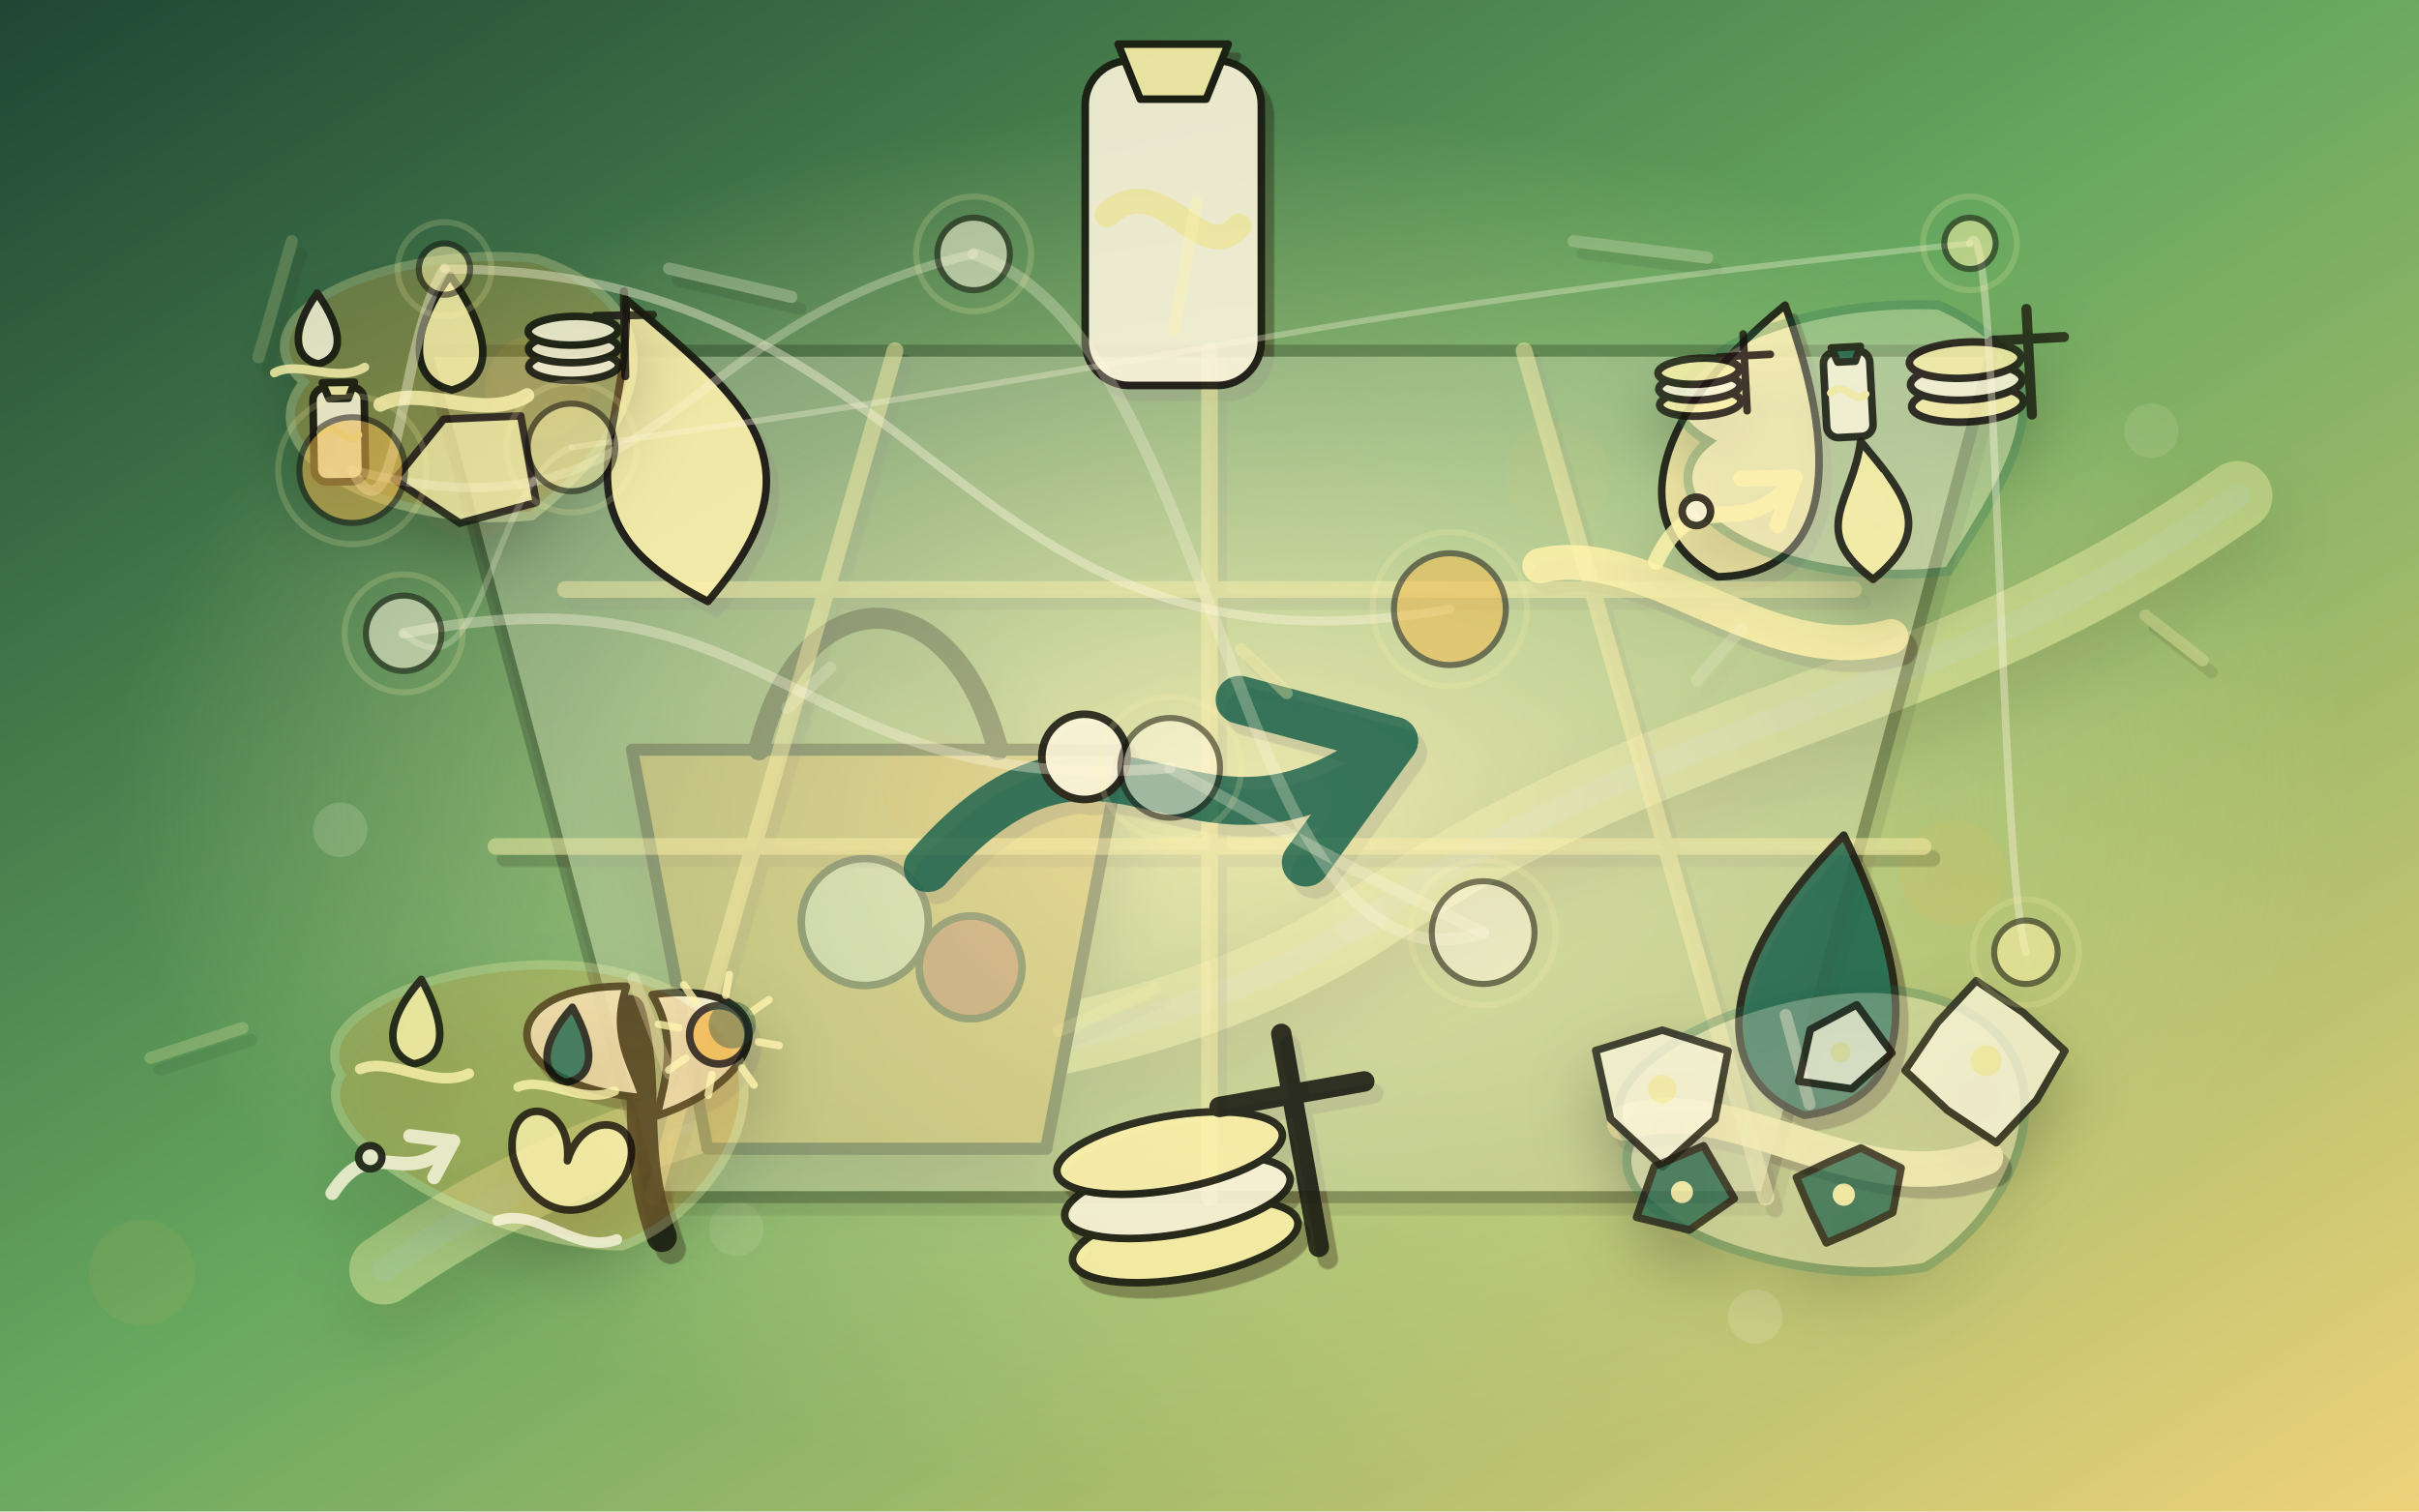
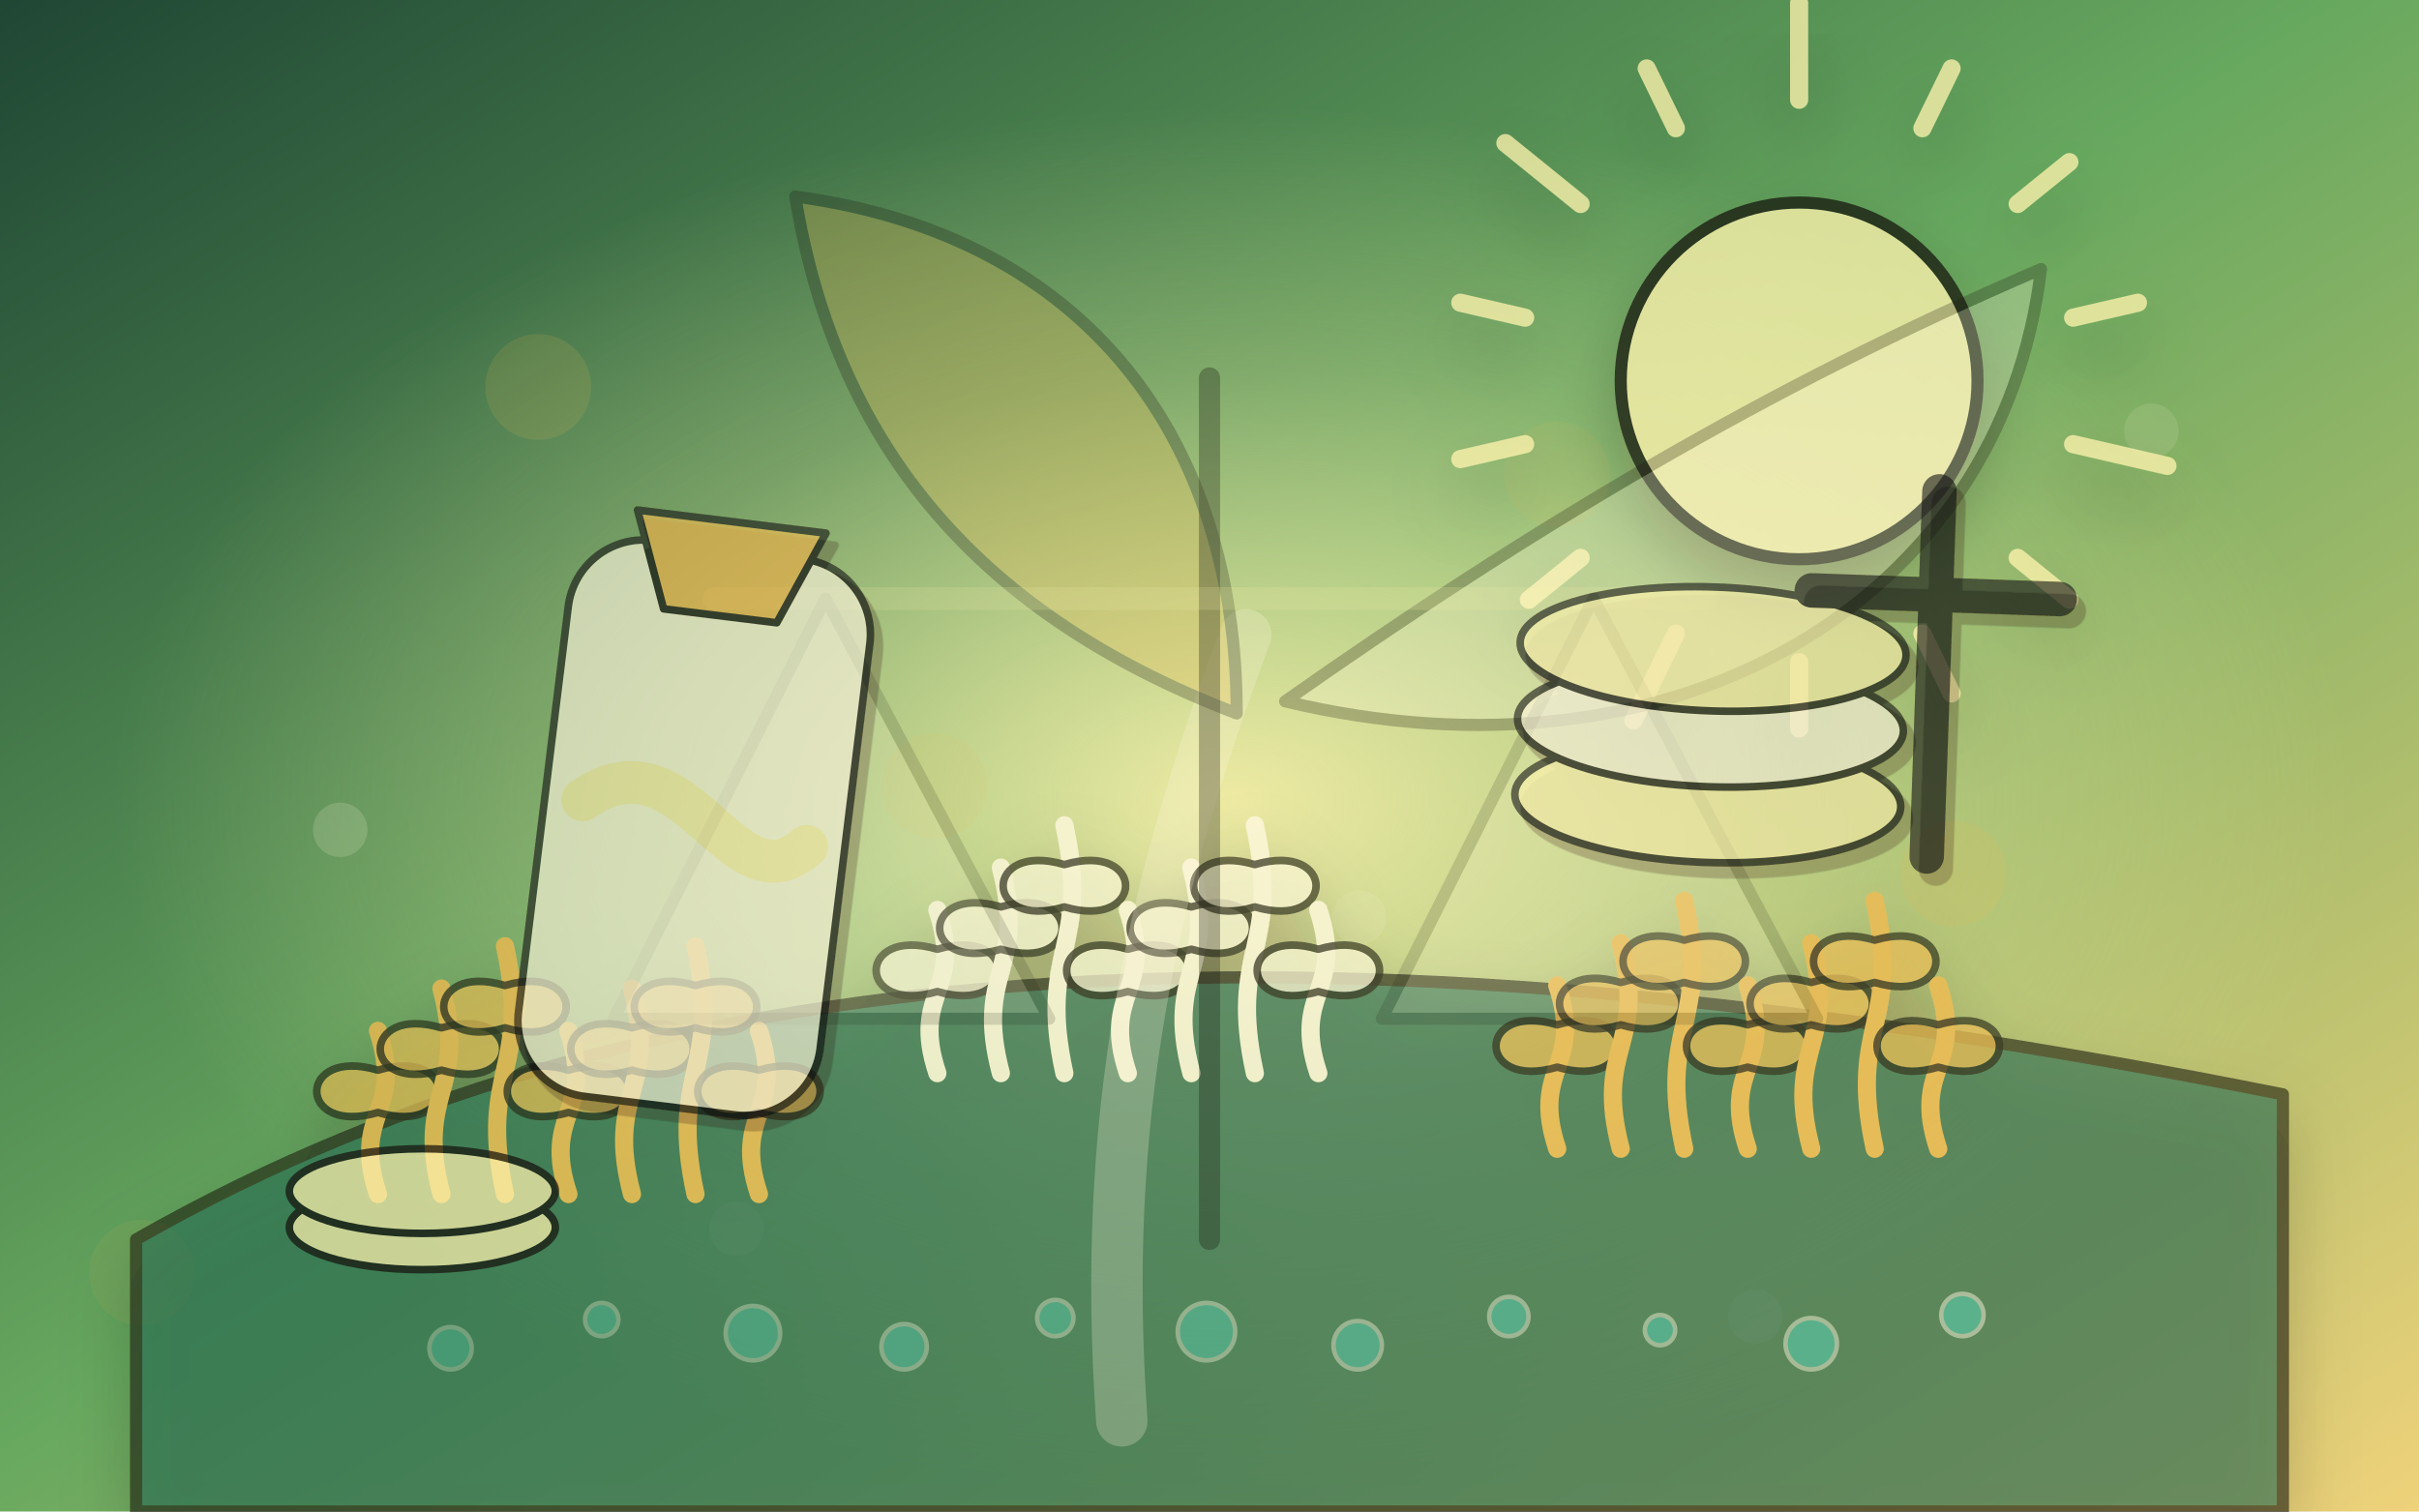
<svg xmlns="http://www.w3.org/2000/svg" width="1600" height="1000" viewBox="0 0 1600 1000" role="img" aria-labelledby="title desc">
  <defs>
    <linearGradient id="posterBg" x1="0" y1="0" x2="1" y2="1">
      <stop offset="0%" stop-color="#1f4634" />
      <stop offset="48%" stop-color="#67a85f" />
      <stop offset="100%" stop-color="#efd27a" />
    </linearGradient>
    <radialGradient id="warmGlow" cx="51%" cy="53%" r="46%">
      <stop offset="0%" stop-color="#fff3ad" stop-opacity=".88" />
      <stop offset="62%" stop-color="#fff3ad" stop-opacity=".24" />
      <stop offset="100%" stop-color="#fff3ad" stop-opacity="0" />
    </radialGradient>
    <filter id="posterShadow" x="-20%" y="-20%" width="140%" height="150%">
      <feDropShadow dx="0" dy="22" stdDeviation="22" flood-color="#140d08" flood-opacity=".32" />
    </filter>
    <filter id="hardInk" x="-20%" y="-20%" width="140%" height="150%">
      <feDropShadow dx="6" dy="8" stdDeviation="0" flood-color="#12100c" flood-opacity=".34" />
    </filter>
    <style>
      .ink { stroke: #16120d; stroke-width: 8; stroke-linecap: round; stroke-linejoin: round; }
      .thin { stroke: #16120d; stroke-width: 5; stroke-linecap: round; stroke-linejoin: round; }
    </style>
  </defs>
  <rect width="1600" height="1000" fill="url(#posterBg)" />
  <rect width="1600" height="1000" fill="url(#warmGlow)" />
  <circle cx="618" cy="520" r="35" fill="#f2b84d" opacity="0.08" />
  <circle cx="487" cy="813" r="18" fill="#fff8df" opacity="0.11" />
  <circle cx="356" cy="256" r="35" fill="#f2b84d" opacity="0.13" />
  <circle cx="225" cy="549" r="18" fill="#fff8df" opacity="0.16" />
  <circle cx="94" cy="842" r="35" fill="#f2b84d" opacity="0.08" />
  <circle cx="1423" cy="285" r="18" fill="#fff8df" opacity="0.11" />
  <circle cx="1292" cy="578" r="35" fill="#f2b84d" opacity="0.13" />
  <circle cx="1161" cy="871" r="18" fill="#fff8df" opacity="0.16" />
  <circle cx="1030" cy="314" r="35" fill="#f2b84d" opacity="0.08" />
  <circle cx="899" cy="607" r="18" fill="#fff8df" opacity="0.11" />
-   <g filter="url(#posterShadow)" opacity=".36">
-     <g id="poster-growth-market-river">
-       <path d="M254 840 C510 664 710 740 914 602 C1110 470 1282 468 1480 328" fill="none" stroke="#fff3ad" stroke-width="46" stroke-linecap="round" />
-       <path d="M254 840 C510 664 710 740 914 602 C1110 470 1282 468 1480 328" fill="none" stroke="#fff8df" stroke-width="16" stroke-linecap="round" opacity=".78" />
-       <path d="M418 496 L742 496 L692 760 L468 760Z" fill="#f2b84d" class="ink" />
-       <path d="M502 496 C530 380 630 380 660 496" fill="none" stroke="#16120d" stroke-width="14" stroke-linecap="round" />
-       <circle cx="572" cy="610" r="42" fill="#fff8df" class="thin" />
-       <circle cx="642" cy="640" r="34" fill="#d95b42" class="thin" />
+   <g id="semantic-scene" data-scene-group="C08_GROWTH_FOOD_MATERIAL" data-primary-category="growth" filter="url(#posterShadow)" opacity=".76">
+     <g id="poster-growth-field">
+       <path d="M90 820 C440 620 890 600 1510 724 L1510 1000 L90 1000Z" fill="#23664f" opacity=".78" class="ink" />
+       <path d="M250 790 C232 736 268 736 250 682" fill="none" stroke="#f2b84d" stroke-width="12" stroke-linecap="round" />
+       <path d="M250 708 C196 692 196 752 250 736 C304 752 304 692 250 708Z" fill="#f2b84d" opacity=".78" class="thin" />
+       <path d="M292 790 C274 722 310 722 292 654" fill="none" stroke="#f2b84d" stroke-width="12" stroke-linecap="round" />
+       <path d="M292 680 C238 664 238 724 292 708 C346 724 346 664 292 680Z" fill="#f2b84d" opacity=".78" class="thin" />
+       <path d="M334 790 C316 708 352 708 334 626" fill="none" stroke="#f2b84d" stroke-width="12" stroke-linecap="round" />
+       <path d="M334 652 C280 636 280 696 334 680 C388 696 388 636 334 652Z" fill="#f2b84d" opacity=".78" class="thin" />
+       <path d="M376 790 C358 736 394 736 376 682" fill="none" stroke="#f2b84d" stroke-width="12" stroke-linecap="round" />
+       <path d="M376 708 C322 692 322 752 376 736 C430 752 430 692 376 708Z" fill="#f2b84d" opacity=".78" class="thin" />
+       <path d="M418 790 C400 722 436 722 418 654" fill="none" stroke="#f2b84d" stroke-width="12" stroke-linecap="round" />
+       <path d="M418 680 C364 664 364 724 418 708 C472 724 472 664 418 680Z" fill="#f2b84d" opacity=".78" class="thin" />
+       <path d="M460 790 C442 708 478 708 460 626" fill="none" stroke="#f2b84d" stroke-width="12" stroke-linecap="round" />
+       <path d="M460 652 C406 636 406 696 460 680 C514 696 514 636 460 652Z" fill="#f2b84d" opacity=".78" class="thin" />
+       <path d="M502 790 C484 736 520 736 502 682" fill="none" stroke="#f2b84d" stroke-width="12" stroke-linecap="round" />
+       <path d="M502 708 C448 692 448 752 502 736 C556 752 556 692 502 708Z" fill="#f2b84d" opacity=".78" class="thin" />
+       <path d="M620 710 C602 656 638 656 620 602" fill="none" stroke="#fff8df" stroke-width="12" stroke-linecap="round" />
+       <path d="M620 628 C566 612 566 672 620 656 C674 672 674 612 620 628Z" fill="#fff8df" opacity=".78" class="thin" />
+       <path d="M662 710 C644 642 680 642 662 574" fill="none" stroke="#fff8df" stroke-width="12" stroke-linecap="round" />
+       <path d="M662 600 C608 584 608 644 662 628 C716 644 716 584 662 600Z" fill="#fff8df" opacity=".78" class="thin" />
+       <path d="M704 710 C686 628 722 628 704 546" fill="none" stroke="#fff8df" stroke-width="12" stroke-linecap="round" />
+       <path d="M704 572 C650 556 650 616 704 600 C758 616 758 556 704 572Z" fill="#fff8df" opacity=".78" class="thin" />
+       <path d="M746 710 C728 656 764 656 746 602" fill="none" stroke="#fff8df" stroke-width="12" stroke-linecap="round" />
+       <path d="M746 628 C692 612 692 672 746 656 C800 672 800 612 746 628Z" fill="#fff8df" opacity=".78" class="thin" />
+       <path d="M788 710 C770 642 806 642 788 574" fill="none" stroke="#fff8df" stroke-width="12" stroke-linecap="round" />
+       <path d="M788 600 C734 584 734 644 788 628 C842 644 842 584 788 600Z" fill="#fff8df" opacity=".78" class="thin" />
+       <path d="M830 710 C812 628 848 628 830 546" fill="none" stroke="#fff8df" stroke-width="12" stroke-linecap="round" />
+       <path d="M830 572 C776 556 776 616 830 600 C884 616 884 556 830 572Z" fill="#fff8df" opacity=".78" class="thin" />
+       <path d="M872 710 C854 656 890 656 872 602" fill="none" stroke="#fff8df" stroke-width="12" stroke-linecap="round" />
+       <path d="M872 628 C818 612 818 672 872 656 C926 672 926 612 872 628Z" fill="#fff8df" opacity=".78" class="thin" />
+       <path d="M1030 760 C1012 706 1048 706 1030 652" fill="none" stroke="#f2b84d" stroke-width="12" stroke-linecap="round" />
+       <path d="M1030 678 C976 662 976 722 1030 706 C1084 722 1084 662 1030 678Z" fill="#f2b84d" opacity=".78" class="thin" />
+       <path d="M1072 760 C1054 692 1090 692 1072 624" fill="none" stroke="#f2b84d" stroke-width="12" stroke-linecap="round" />
+       <path d="M1072 650 C1018 634 1018 694 1072 678 C1126 694 1126 634 1072 650Z" fill="#f2b84d" opacity=".78" class="thin" />
+       <path d="M1114 760 C1096 678 1132 678 1114 596" fill="none" stroke="#f2b84d" stroke-width="12" stroke-linecap="round" />
+       <path d="M1114 622 C1060 606 1060 666 1114 650 C1168 666 1168 606 1114 622Z" fill="#f2b84d" opacity=".78" class="thin" />
+       <path d="M1156 760 C1138 706 1174 706 1156 652" fill="none" stroke="#f2b84d" stroke-width="12" stroke-linecap="round" />
+       <path d="M1156 678 C1102 662 1102 722 1156 706 C1210 722 1210 662 1156 678Z" fill="#f2b84d" opacity=".78" class="thin" />
+       <path d="M1198 760 C1180 692 1216 692 1198 624" fill="none" stroke="#f2b84d" stroke-width="12" stroke-linecap="round" />
+       <path d="M1198 650 C1144 634 1144 694 1198 678 C1252 694 1252 634 1198 650Z" fill="#f2b84d" opacity=".78" class="thin" />
+       <path d="M1240 760 C1222 678 1258 678 1240 596" fill="none" stroke="#f2b84d" stroke-width="12" stroke-linecap="round" />
+       <path d="M1240 622 C1186 606 1186 666 1240 650 C1294 666 1294 606 1240 622Z" fill="#f2b84d" opacity=".78" class="thin" />
+       <path d="M1282 760 C1264 706 1300 706 1282 652" fill="none" stroke="#f2b84d" stroke-width="12" stroke-linecap="round" />
+       <path d="M1282 678 C1228 662 1228 722 1282 706 C1336 722 1336 662 1282 678Z" fill="#f2b84d" opacity=".78" class="thin" />
+       <circle cx="1190" cy="252" r="118" fill="#fff3ad" class="ink" />
+       <path d="M1190 66 L1190 2" stroke="#fff3ad" stroke-width="12" stroke-linecap="round" transform="rotate(0 1190 252)" />
+       <path d="M1190 66 L1190 22" stroke="#fff3ad" stroke-width="12" stroke-linecap="round" transform="rotate(26 1190 252)" />
+       <path d="M1190 66 L1190 22" stroke="#fff3ad" stroke-width="12" stroke-linecap="round" transform="rotate(51 1190 252)" />
+       <path d="M1190 66 L1190 22" stroke="#fff3ad" stroke-width="12" stroke-linecap="round" transform="rotate(77 1190 252)" />
+       <path d="M1190 66 L1190 2" stroke="#fff3ad" stroke-width="12" stroke-linecap="round" transform="rotate(103 1190 252)" />
+       <path d="M1190 66 L1190 22" stroke="#fff3ad" stroke-width="12" stroke-linecap="round" transform="rotate(129 1190 252)" />
+       <path d="M1190 66 L1190 22" stroke="#fff3ad" stroke-width="12" stroke-linecap="round" transform="rotate(154 1190 252)" />
+       <path d="M1190 66 L1190 22" stroke="#fff3ad" stroke-width="12" stroke-linecap="round" transform="rotate(180 1190 252)" />
+       <path d="M1190 66 L1190 2" stroke="#fff3ad" stroke-width="12" stroke-linecap="round" transform="rotate(206 1190 252)" />
+       <path d="M1190 66 L1190 22" stroke="#fff3ad" stroke-width="12" stroke-linecap="round" transform="rotate(231 1190 252)" />
+       <path d="M1190 66 L1190 22" stroke="#fff3ad" stroke-width="12" stroke-linecap="round" transform="rotate(257 1190 252)" />
+       <path d="M1190 66 L1190 22" stroke="#fff3ad" stroke-width="12" stroke-linecap="round" transform="rotate(283 1190 252)" />
+       <path d="M1190 66 L1190 2" stroke="#fff3ad" stroke-width="12" stroke-linecap="round" transform="rotate(309 1190 252)" />
+       <path d="M1190 66 L1190 22" stroke="#fff3ad" stroke-width="12" stroke-linecap="round" transform="rotate(334 1190 252)" />
    </g>
  </g>
-   <g id="pair-signature-mural" filter="url(#hardInk)">
-     <g opacity=".98">
-       <path d="M282 232 L1318 232 L1168 792 L432 792Z" fill="#fff8df" opacity=".22" class="ink" />
-       <path d="M374 390 L1226 390 M328 560 L1272 560 M432 792 L592 232 M800 792 L800 232 M1168 792 L1008 232" stroke="#fff3ad" stroke-width="11" stroke-linecap="round" opacity=".46" />
-       <g transform="rotate(13.0 774.0 521.0)">
-         <g opacity=".86">
-           <path d="M629.7 609.0 C717.7 443.6 802.2 594.9 911.3 457.6" fill="none" stroke="#23664f" stroke-width="31.7" stroke-linecap="round" />
-           <path d="M911.3 457.6 L805.7 454.1 M911.3 457.6 L872.6 549.2" fill="none" stroke="#23664f" stroke-width="31.7" stroke-linecap="round" />
-           <circle cx="714.2" cy="514.0" r="28.2" fill="#fff8df" class="thin" />
-         </g>
-       </g>
-       <g transform="rotate(-13.0 447.0 306.0)">
-         <g opacity=".88">
-           <path d="M447.0 400.3 C352.7 321.7 423.4 282.4 439.1 193.3 C502.0 277.2 543.9 329.6 447.0 400.3Z" fill="#fff3ad" class="thin" />
-           <path d="M449.6 355.8 C412.9 316.5 454.9 285.0 468.0 240.5 C504.6 303.4 507.3 334.8 449.6 355.8Z" fill="#fff3ad" opacity=".86" />
-         </g>
-       </g>
-       <g transform="rotate(14.0 1154.0 309.0)">
-         <g opacity=".86">
-           <path d="M1154.0 198.6 C1079.2 298.3 1091.7 369.5 1154.0 383.8 C1221.6 366.0 1221.6 298.3 1154.0 198.6Z" fill="#fff3ad" class="thin" />
-           <path d="M1038.3 405.1 C1104.2 371.3 1200.3 437.2 1275.0 394.4" fill="none" stroke="#fff3ad" stroke-width="23.1" stroke-linecap="round" />
-         </g>
-       </g>
-       <g transform="rotate(-22.0 427.0 742.0)">
-         <g transform="rotate(14 427.0 742.0)" opacity=".86">
-           <path d="M427.0 819.1 C413.7 758.0 435.0 718.1 427.0 667.5" fill="none" stroke="#16120d" stroke-width="19.9" stroke-linecap="round" />
-           <path d="M427.0 726.0 C331.2 704.8 336.6 638.3 427.0 651.6 C411.0 683.5 424.3 704.8 427.0 726.0Z" fill="#fff8df" class="thin" />
-           <path d="M435.0 739.3 C520.1 723.4 528.1 659.5 443.0 659.5 C456.3 691.5 443.0 718.1 435.0 739.3Z" fill="#fff8df" class="thin" />
-         </g>
-       </g>
-       <g transform="rotate(8.0 1204.0 663.0)">
-         <g opacity=".86">
-           <path d="M1204.0 551.4 C1128.4 652.2 1141.0 724.2 1204.0 738.6 C1272.4 720.6 1272.4 652.2 1204.0 551.4Z" fill="#23664f" class="thin" />
-           <path d="M1087.0 760.2 C1153.6 726.0 1250.8 792.6 1326.4 749.4" fill="none" stroke="#fff3ad" stroke-width="23.4" stroke-linecap="round" />
-         </g>
-       </g>
-       <g transform="rotate(-10.0 791.0 768.0)">
-         <g opacity=".86">
-           <ellipse cx="774.8" cy="819.3" rx="75.6" ry="24.3" fill="#fff3ad" class="thin" />
-           <ellipse cx="774.8" cy="789.6" rx="75.6" ry="24.3" fill="#fff8df" class="thin" />
-           <ellipse cx="774.8" cy="759.9" rx="75.6" ry="24.3" fill="#fff3ad" class="thin" />
-           <path d="M861.2 695.1 L861.2 838.2 M812.6 735.6 L909.8 735.6" stroke="#16120d" stroke-width="13.5" stroke-linecap="round" />
-         </g>
-       </g>
-       <g transform="rotate(0.0 776.0 153.0)">
-         <g opacity=".88">
-           <rect x="717.8" y="40.2" width="116.5" height="214.8" rx="29.1" fill="#fff8df" class="thin" />
-           <path d="M739.6 29.2 L812.4 29.2 L797.8 65.6 L754.2 65.6Z" fill="#fff3ad" class="thin" />
-           <path d="M732.3 142.1 C768.7 109.3 794.2 178.5 819.7 149.4" fill="none" stroke="#fff3ad" stroke-width="16.4" stroke-linecap="round" />
-         </g>
-       </g>
-       <path d="M697.0 668.0 L767.0 668.0" stroke="#fff3ad" stroke-width="8" stroke-linecap="round" opacity="0.18" transform="rotate(156 732.0 668.0)" />
-       <path d="M1040.5 165.0 L1129.5 165.0" stroke="#fff8df" stroke-width="8" stroke-linecap="round" opacity="0.23" transform="rotate(7 1085.0 165.0)" />
-       <path d="M1414.0 422.0 L1462.0 422.0" stroke="#fff3ad" stroke-width="8" stroke-linecap="round" opacity="0.28" transform="rotate(38 1438.0 422.0)" />
-       <path d="M397.5 679.0 L464.5 679.0" stroke="#fff8df" stroke-width="8" stroke-linecap="round" opacity="0.33" transform="rotate(69 431.0 679.0)" />
-       <path d="M741.0 176.0 L827.0 176.0" stroke="#fff3ad" stroke-width="8" stroke-linecap="round" opacity="0.38" transform="rotate(100 784.0 176.0)" />
-       <path d="M1114.5 433.0 L1159.5 433.0" stroke="#fff8df" stroke-width="8" stroke-linecap="round" opacity="0.18" transform="rotate(131 1137.0 433.0)" />
-       <path d="M98.0 690.0 L162.0 690.0" stroke="#fff3ad" stroke-width="8" stroke-linecap="round" opacity="0.23" transform="rotate(162 130.0 690.0)" />
-       <path d="M441.5 187.0 L524.5 187.0" stroke="#fff8df" stroke-width="8" stroke-linecap="round" opacity="0.28" transform="rotate(13 483.0 187.0)" />
-       <path d="M815.0 444.0 L857.0 444.0" stroke="#fff3ad" stroke-width="8" stroke-linecap="round" opacity="0.33" transform="rotate(44 836.0 444.0)" />
-       <path d="M1158.5 701.0 L1219.5 701.0" stroke="#fff8df" stroke-width="8" stroke-linecap="round" opacity="0.38" transform="rotate(75 1189.0 701.0)" />
-       <path d="M142.0 198.0 L222.0 198.0" stroke="#fff3ad" stroke-width="8" stroke-linecap="round" opacity="0.18" transform="rotate(106 182.0 198.0)" />
-       <path d="M515.5 455.0 L554.5 455.0" stroke="#fff8df" stroke-width="8" stroke-linecap="round" opacity="0.23" transform="rotate(137 535.0 455.0)" />
-     </g>
+   <g id="semantic-atmosphere" opacity=".72">
+     <path d="M742 940 C728 742 760 590 824 420" fill="none" stroke="#fff8df" stroke-width="34" stroke-linecap="round" opacity=".34" />
+     <path d="M818 472 C640 404 552 288 526 130 C720 156 818 292 818 472Z" fill="#f2b84d" opacity=".34" class="ink" />
+     <path d="M850 464 C1012 350 1168 256 1350 178 C1324 398 1108 526 850 464Z" fill="#fff8df" opacity=".34" class="ink" />
+     <path d="M800 250 L800 820" stroke="#16120d" stroke-width="14" stroke-linecap="round" opacity=".42" />
+     <path d="M472 396 L1128 396" stroke="#fff3ad" stroke-width="15" stroke-linecap="round" opacity=".20" />
+     <path d="M546 396 L406 674 L694 674Z" fill="#fff8df" opacity=".20" class="ink" />
+     <path d="M1054 396 L914 674 L1202 674Z" fill="#fff8df" opacity=".20" class="ink" />
+     <ellipse cx="279.35" cy="812" rx="88" ry="28" fill="#fff3ad" class="thin" />
+     <ellipse cx="279.35" cy="788" rx="88" ry="28" fill="#fff3ad" class="thin" />
  </g>
-   <g id="semantic-layer-icons" filter="url(#posterShadow)">
-     <g transform="rotate(-1.0 306.0 251.0)" opacity=".92">
-       <path d="M201.0 251.0 C151.0 204.0 262.0 160.0 356.0 172.0 C461.0 210.0 417.0 292.0 350.0 342.0 C256.0 350.0 161.0 298.0 201.0 251.0Z" fill="#f2b84d" opacity=".28" stroke="#fff3ad" stroke-width="6" />
-       <g opacity=".86">
-         <path d="M210.8 192.3 C191.9 217.5 195.1 235.5 210.8 239.1 C227.9 234.6 227.9 217.5 210.8 192.3Z" fill="#fff8df" class="thin" />
-         <path d="M181.6 244.5 C198.2 236.0 222.5 252.6 241.4 241.8" fill="none" stroke="#fff3ad" stroke-width="5.9" stroke-linecap="round" />
-       </g>
-       <g opacity=".86">
-         <path d="M298.9 182.0 C268.2 222.9 273.3 252.1 298.9 257.9 C326.6 250.6 326.6 222.9 298.9 182.0Z" fill="#fff3ad" class="thin" />
-         <path d="M251.4 266.7 C278.5 252.8 317.9 279.8 348.5 262.3" fill="none" stroke="#fff3ad" stroke-width="9.5" stroke-linecap="round" />
-       </g>
-       <g opacity=".86">
-         <ellipse cx="379.6" cy="243.4" rx="29.7" ry="9.5" fill="#fff8df" class="thin" />
-         <ellipse cx="379.6" cy="231.7" rx="29.7" ry="9.5" fill="#fff8df" class="thin" />
-         <ellipse cx="379.6" cy="220.1" rx="29.7" ry="9.5" fill="#fff8df" class="thin" />
-         <path d="M413.6 194.6 L413.6 250.8 M394.5 210.5 L432.6 210.5" stroke="#16120d" stroke-width="5.3" stroke-linecap="round" />
-       </g>
+   <g id="semantic-focal-cues" filter="url(#hardInk)">
+     <g transform="rotate(7.0 458.0 557.0)" opacity=".70">
      <g opacity=".88">
-         <rect x="206.8" y="254.8" width="33.9" height="62.5" rx="8.5" fill="#fff8df" class="thin" />
-         <path d="M213.2 251.6 L234.4 251.6 L230.2 262.2 L217.4 262.2Z" fill="#fff3ad" class="thin" />
-         <path d="M211.1 284.5 C221.7 275.0 229.1 295.1 236.5 286.6" fill="none" stroke="#fff3ad" stroke-width="5.0" stroke-linecap="round" />
-       </g>
-       <g opacity=".78">
-         <polygon points="353.3,333.3 302.5,346.1 259.8,316.6 293.0,277.1 344.0,275.8" fill="#fff3ad" class="thin" />
-         <circle cx="308.9" cy="309.7" r="10.4" fill="#fff3ad" />
+         <rect x="357.5" y="362.3" width="201.0" height="370.5" rx="50.2" fill="#fff8df" class="thin" />
+         <path d="M395.2 343.5 L520.8 343.5 L495.7 406.3 L420.3 406.3Z" fill="#f2b84d" class="thin" />
+         <path d="M382.6 538.2 C445.4 481.6 489.4 601.0 533.4 550.7" fill="none" stroke="#fff3ad" stroke-width="28.3" stroke-linecap="round" />
      </g>
    </g>
-     <g transform="rotate(-3.0 1226.0 287.0)" opacity=".92">
-       <path d="M1130.0 287.0 C1069.0 251.0 1168.0 193.0 1287.0 205.0 C1383.0 254.0 1325.0 320.0 1284.0 381.0 C1165.0 389.0 1079.0 323.0 1130.0 287.0Z" fill="#fff8df" opacity=".28" stroke="#23664f" stroke-width="6" />
+     <g transform="rotate(2.0 1160.0 444.0)" opacity=".70">
      <g opacity=".86">
-         <ellipse cx="1125.8" cy="261.4" rx="26.9" ry="8.6" fill="#fff3ad" class="thin" />
-         <ellipse cx="1125.8" cy="250.8" rx="26.9" ry="8.6" fill="#fff8df" class="thin" />
-         <ellipse cx="1125.8" cy="240.3" rx="26.9" ry="8.6" fill="#fff3ad" class="thin" />
-         <path d="M1156.5 217.2 L1156.5 268.1 M1139.2 231.6 L1173.8 231.6" stroke="#16120d" stroke-width="5.0" stroke-linecap="round" />
-       </g>
-       <g opacity=".88">
-         <rect x="1208.5" y="232.4" width="30.7" height="56.6" rx="7.7" fill="#fff8df" class="thin" />
-         <path d="M1214.3 229.5 L1233.5 229.5 L1229.6 239.1 L1218.1 239.1Z" fill="#23664f" class="thin" />
-         <path d="M1212.3 259.3 C1221.9 250.6 1228.7 268.9 1235.4 261.2" fill="none" stroke="#fff3ad" stroke-width="5.0" stroke-linecap="round" />
-       </g>
-       <g opacity=".86">
-         <ellipse cx="1302.3" cy="271.2" rx="37.0" ry="11.9" fill="#fff3ad" class="thin" />
-         <ellipse cx="1302.3" cy="256.7" rx="37.0" ry="11.9" fill="#fff8df" class="thin" />
-         <ellipse cx="1302.3" cy="242.2" rx="37.0" ry="11.9" fill="#fff3ad" class="thin" />
-         <path d="M1344.5 210.5 L1344.5 280.5 M1320.8 230.3 L1368.3 230.3" stroke="#16120d" stroke-width="6.6" stroke-linecap="round" />
-       </g>
-       <g opacity=".86">
-         <path d="M1091.1 364.6 C1120.6 309.2 1149.0 359.9 1185.5 313.9" fill="none" stroke="#fff3ad" stroke-width="10.6" stroke-linecap="round" />
-         <path d="M1185.5 313.9 L1150.1 312.7 M1185.5 313.9 L1172.6 344.6" fill="none" stroke="#fff3ad" stroke-width="10.6" stroke-linecap="round" />
-         <circle cx="1119.5" cy="332.8" r="9.4" fill="#fff8df" class="thin" />
-       </g>
-       <g opacity=".88">
-         <path d="M1233.9 383.9 C1192.1 349.1 1223.4 331.7 1230.4 292.2 C1258.2 329.4 1276.8 352.6 1233.9 383.9Z" fill="#fff3ad" class="thin" />
-         <path d="M1235.0 364.2 C1218.8 346.8 1237.3 332.8 1243.1 313.1 C1259.4 341.0 1260.5 354.9 1235.0 364.2Z" fill="#fff3ad" opacity=".86" />
-       </g>
-     </g>
-     <g transform="rotate(5.0 368.0 724.0)" opacity=".92">
-       <path d="M225.0 724.0 C192.0 680.0 316.0 628.0 401.0 640.0 C544.0 661.0 492.0 787.0 420.0 820.0 C335.0 828.0 202.0 768.0 225.0 724.0Z" fill="#f2b84d" opacity=".28" stroke="#fff3ad" stroke-width="6" />
-       <g opacity=".86">
-         <path d="M272.4 656.0 C249.7 686.2 253.5 707.8 272.4 712.1 C292.9 706.7 292.9 686.2 272.4 656.0Z" fill="#fff3ad" class="thin" />
-         <path d="M237.3 718.6 C257.2 708.3 286.4 728.3 309.1 715.4" fill="none" stroke="#fff3ad" stroke-width="7.0" stroke-linecap="round" />
-       </g>
-       <g opacity=".86">
-         <path d="M373.5 665.7 C353.3 692.6 356.7 711.8 373.5 715.6 C391.7 710.8 391.7 692.6 373.5 665.7Z" fill="#23664f" class="thin" />
-         <path d="M342.3 721.4 C360.0 712.2 386.0 730.0 406.1 718.5" fill="none" stroke="#fff3ad" stroke-width="6.2" stroke-linecap="round" />
-       </g>
-       <g opacity=".84">
-         <path d="M498.2 677.8 L511.9 679.0" stroke="#fff3ad" stroke-width="5.0" stroke-linecap="round" />
-         <path d="M488.7 695.9 L497.6 706.4" stroke="#fff3ad" stroke-width="5.0" stroke-linecap="round" />
-         <path d="M469.3 702.0 L468.1 715.8" stroke="#fff3ad" stroke-width="5.0" stroke-linecap="round" />
-         <path d="M451.2 692.6 L440.6 701.5" stroke="#fff3ad" stroke-width="5.0" stroke-linecap="round" />
-         <path d="M445.0 673.1 L431.3 671.9" stroke="#fff3ad" stroke-width="5.0" stroke-linecap="round" />
-         <path d="M454.5 655.0 L445.6 644.4" stroke="#fff3ad" stroke-width="5.0" stroke-linecap="round" />
-         <path d="M473.9 648.9 L475.1 635.1" stroke="#fff3ad" stroke-width="5.0" stroke-linecap="round" />
-         <path d="M492.0 658.3 L502.6 649.4" stroke="#fff3ad" stroke-width="5.0" stroke-linecap="round" />
-         <circle cx="471.6" cy="675.4" r="19.3" fill="#f2b84d" class="thin" />
-         <circle cx="479.9" cy="668.1" r="15.6" fill="#1f4634" opacity=".5" />
-       </g>
-       <g opacity=".86">
-         <path d="M226.0 802.1 C250.0 757.0 273.0 798.2 302.8 760.8" fill="none" stroke="#fff8df" stroke-width="9.0" stroke-linecap="round" />
-         <path d="M302.8 760.8 L274.0 759.8 M302.8 760.8 L292.2 785.8" fill="none" stroke="#fff8df" stroke-width="9.0" stroke-linecap="round" />
-         <circle cx="249.0" cy="776.2" r="7.7" fill="#fff8df" class="thin" />
-       </g>
-       <g transform="rotate(6 379.5 777.1)" opacity=".84">
-         <path d="M341.7 770.1 C329.1 730.9 373.9 726.7 378.1 767.3 C382.3 726.7 428.5 730.9 417.3 770.1 C400.5 809.3 359.9 809.3 341.7 770.1Z" fill="#fff3ad" class="thin" />
-         <path d="M340.3 814.9 C365.5 800.9 394.9 827.5 420.1 812.1" fill="none" stroke="#fff8df" stroke-width="7.0" stroke-linecap="round" />
-       </g>
-     </g>
-     <g transform="rotate(-5.0 1216.0 744.0)" opacity=".92">
-       <path d="M1078.0 744.0 C1041.0 694.0 1167.0 645.0 1253.0 657.0 C1391.0 682.0 1342.0 806.0 1265.0 843.0 C1179.0 851.0 1051.0 794.0 1078.0 744.0Z" fill="#fff8df" opacity=".28" stroke="#23664f" stroke-width="6" />
-       <g opacity=".78">
-         <polygon points="1134.9,733.4 1097.5,761.8 1066.2,727.1 1060.3,681.2 1105.4,671.6 1147.5,689.1" fill="#fff8df" class="thin" />
-         <circle cx="1102.0" cy="710.4" r="9.4" fill="#fff3ad" />
-       </g>
-       <g opacity=".78">
-         <polygon points="1255.4,699.9 1226.8,721.2 1192.4,713.2 1203.0,679.7 1235.0,666.1" fill="#fff8df" class="thin" />
-         <circle cx="1221.5" cy="696.4" r="6.7" fill="#fff3ad" />
-       </g>
-       <g opacity=".78">
-         <polygon points="1348.0,739.2 1318.9,765.1 1288.6,740.8 1263.0,712.2 1287.1,682.5 1315.1,657.1 1344.4,681.0 1369.5,708.5" fill="#fff8df" class="thin" />
-         <circle cx="1317.0" cy="710.4" r="10.2" fill="#fff3ad" />
-       </g>
-       <g opacity=".78">
-         <polygon points="1143.1,786.8 1111.7,804.9 1077.6,793.5 1092.3,761.0 1125.9,750.2" fill="#23664f" class="thin" />
-         <circle cx="1109.0" cy="779.5" r="7.3" fill="#fff3ad" />
-       </g>
-       <g opacity=".78">
-         <polygon points="1246.7,805.1 1224.0,813.9 1201.2,821.3 1192.6,798.9 1185.2,776.4 1207.3,768.1 1229.4,760.7 1254.8,776.2" fill="#23664f" class="thin" />
-         <circle cx="1215.5" cy="790.5" r="7.4" fill="#fff3ad" />
+         <ellipse cx="1132.6" cy="530.6" rx="127.7" ry="41.0" fill="#fff3ad" class="thin" />
+         <ellipse cx="1132.6" cy="480.5" rx="127.7" ry="41.0" fill="#fff8df" class="thin" />
+         <ellipse cx="1132.6" cy="430.3" rx="127.7" ry="41.0" fill="#fff3ad" class="thin" />
+         <path d="M1278.6 320.9 L1278.6 562.6 M1196.5 389.3 L1360.6 389.3" stroke="#16120d" stroke-width="22.8" stroke-linecap="round" />
      </g>
    </g>
  </g>
-   <g id="root-constellation">
-     <path d="M1340.0 630.0 C1321.5 566.0 1321.5 121.0 1303.0 161.0" fill="none" stroke="#fff8df" stroke-width="5" stroke-linecap="round" opacity="0.38" />
-     <path d="M1303.0 161.0 C840.5 209.0 840.5 232.0 378.0 296.0" fill="none" stroke="#fff8df" stroke-width="4" stroke-linecap="round" opacity="0.32" />
-     <path d="M378.0 296.0 C322.5 318.0 322.5 467.0 267.0 419.0" fill="none" stroke="#fff8df" stroke-width="4" stroke-linecap="round" opacity="0.24" />
-     <path d="M267.0 419.0 C520.5 369.0 520.5 530.0 774.0 508.0" fill="none" stroke="#fff8df" stroke-width="7" stroke-linecap="round" opacity="0.36" />
-     <path d="M774.0 508.0 C877.5 566.0 877.5 567.0 981.0 617.0" fill="none" stroke="#fff8df" stroke-width="8" stroke-linecap="round" opacity="0.28" />
-     <path d="M981.0 617.0 C812.5 671.0 812.5 226.0 644.0 168.0" fill="none" stroke="#fff8df" stroke-width="8" stroke-linecap="round" opacity="0.28" />
-     <path d="M644.0 168.0 C438.5 216.0 438.5 365.0 233.0 311.0" fill="none" stroke="#fff8df" stroke-width="6" stroke-linecap="round" opacity="0.30" />
-     <path d="M233.0 311.0 C263.5 369.0 263.5 226.0 294.0 178.0" fill="none" stroke="#fff8df" stroke-width="7" stroke-linecap="round" opacity="0.40" />
-     <path d="M294.0 178.0 C626.5 178.0 626.5 461.0 959.0 403.0" fill="none" stroke="#fff8df" stroke-width="6" stroke-linecap="round" opacity="0.40" />
-     <circle cx="1340.0" cy="630.0" r="21" fill="#fff3ad" opacity=".52" stroke="#16120d" stroke-width="4" />
-     <circle cx="1340.0" cy="630.0" r="35" fill="none" stroke="#fff3ad" stroke-width="4" opacity=".18" />
-     <circle cx="1303.0" cy="161.0" r="17" fill="#fff3ad" opacity=".52" stroke="#16120d" stroke-width="4" />
-     <circle cx="1303.0" cy="161.0" r="31" fill="none" stroke="#fff3ad" stroke-width="4" opacity=".18" />
-     <circle cx="378.0" cy="296.0" r="29" fill="#fff3ad" opacity=".52" stroke="#16120d" stroke-width="4" />
-     <circle cx="378.0" cy="296.0" r="43" fill="none" stroke="#fff3ad" stroke-width="4" opacity=".18" />
-     <circle cx="267.0" cy="419.0" r="25" fill="#fff8df" opacity=".52" stroke="#16120d" stroke-width="4" />
-     <circle cx="267.0" cy="419.0" r="39" fill="none" stroke="#fff3ad" stroke-width="4" opacity=".18" />
-     <circle cx="774.0" cy="508.0" r="33" fill="#fff8df" opacity=".52" stroke="#16120d" stroke-width="4" />
-     <circle cx="774.0" cy="508.0" r="47" fill="none" stroke="#fff3ad" stroke-width="4" opacity=".18" />
-     <circle cx="981.0" cy="617.0" r="34" fill="#fff8df" opacity=".52" stroke="#16120d" stroke-width="4" />
-     <circle cx="981.0" cy="617.0" r="48" fill="none" stroke="#fff3ad" stroke-width="4" opacity=".18" />
-     <circle cx="644.0" cy="168.0" r="24" fill="#fff8df" opacity=".52" stroke="#16120d" stroke-width="4" />
-     <circle cx="644.0" cy="168.0" r="38" fill="none" stroke="#fff3ad" stroke-width="4" opacity=".18" />
-     <circle cx="233.0" cy="311.0" r="35" fill="#f2b84d" opacity=".52" stroke="#16120d" stroke-width="4" />
-     <circle cx="233.0" cy="311.0" r="49" fill="none" stroke="#fff3ad" stroke-width="4" opacity=".18" />
-     <circle cx="294.0" cy="178.0" r="17" fill="#fff3ad" opacity=".52" stroke="#16120d" stroke-width="4" />
-     <circle cx="294.0" cy="178.0" r="31" fill="none" stroke="#fff3ad" stroke-width="4" opacity=".18" />
-     <circle cx="959.0" cy="403.0" r="37" fill="#f2b84d" opacity=".52" stroke="#16120d" stroke-width="4" />
-     <circle cx="959.0" cy="403.0" r="51" fill="none" stroke="#fff3ad" stroke-width="4" opacity=".18" />
+   <g id="semantic-depth-cue">
+     <circle cx="298.0" cy="892.0" r="14" fill="#57e0c3" opacity="0.28" stroke="#fff8df" stroke-width="3" />
+     <circle cx="398.0" cy="873.0" r="11" fill="#57e0c3" opacity="0.30" stroke="#fff8df" stroke-width="3" />
+     <circle cx="498.0" cy="882.0" r="18" fill="#57e0c3" opacity="0.32" stroke="#fff8df" stroke-width="3" />
+     <circle cx="598.0" cy="891.0" r="15" fill="#57e0c3" opacity="0.34" stroke="#fff8df" stroke-width="3" />
+     <circle cx="698.0" cy="872.0" r="12" fill="#57e0c3" opacity="0.36" stroke="#fff8df" stroke-width="3" />
+     <circle cx="798.0" cy="881.0" r="19" fill="#57e0c3" opacity="0.38" stroke="#fff8df" stroke-width="3" />
+     <circle cx="898.0" cy="890.0" r="16" fill="#57e0c3" opacity="0.40" stroke="#fff8df" stroke-width="3" />
+     <circle cx="998.0" cy="871.0" r="13" fill="#57e0c3" opacity="0.42" stroke="#fff8df" stroke-width="3" />
+     <circle cx="1098.0" cy="880.0" r="10" fill="#57e0c3" opacity="0.44" stroke="#fff8df" stroke-width="3" />
+     <circle cx="1198.0" cy="889.0" r="17" fill="#57e0c3" opacity="0.46" stroke="#fff8df" stroke-width="3" />
+     <circle cx="1298.0" cy="870.0" r="14" fill="#57e0c3" opacity="0.48" stroke="#fff8df" stroke-width="3" />
  </g>
</svg>
